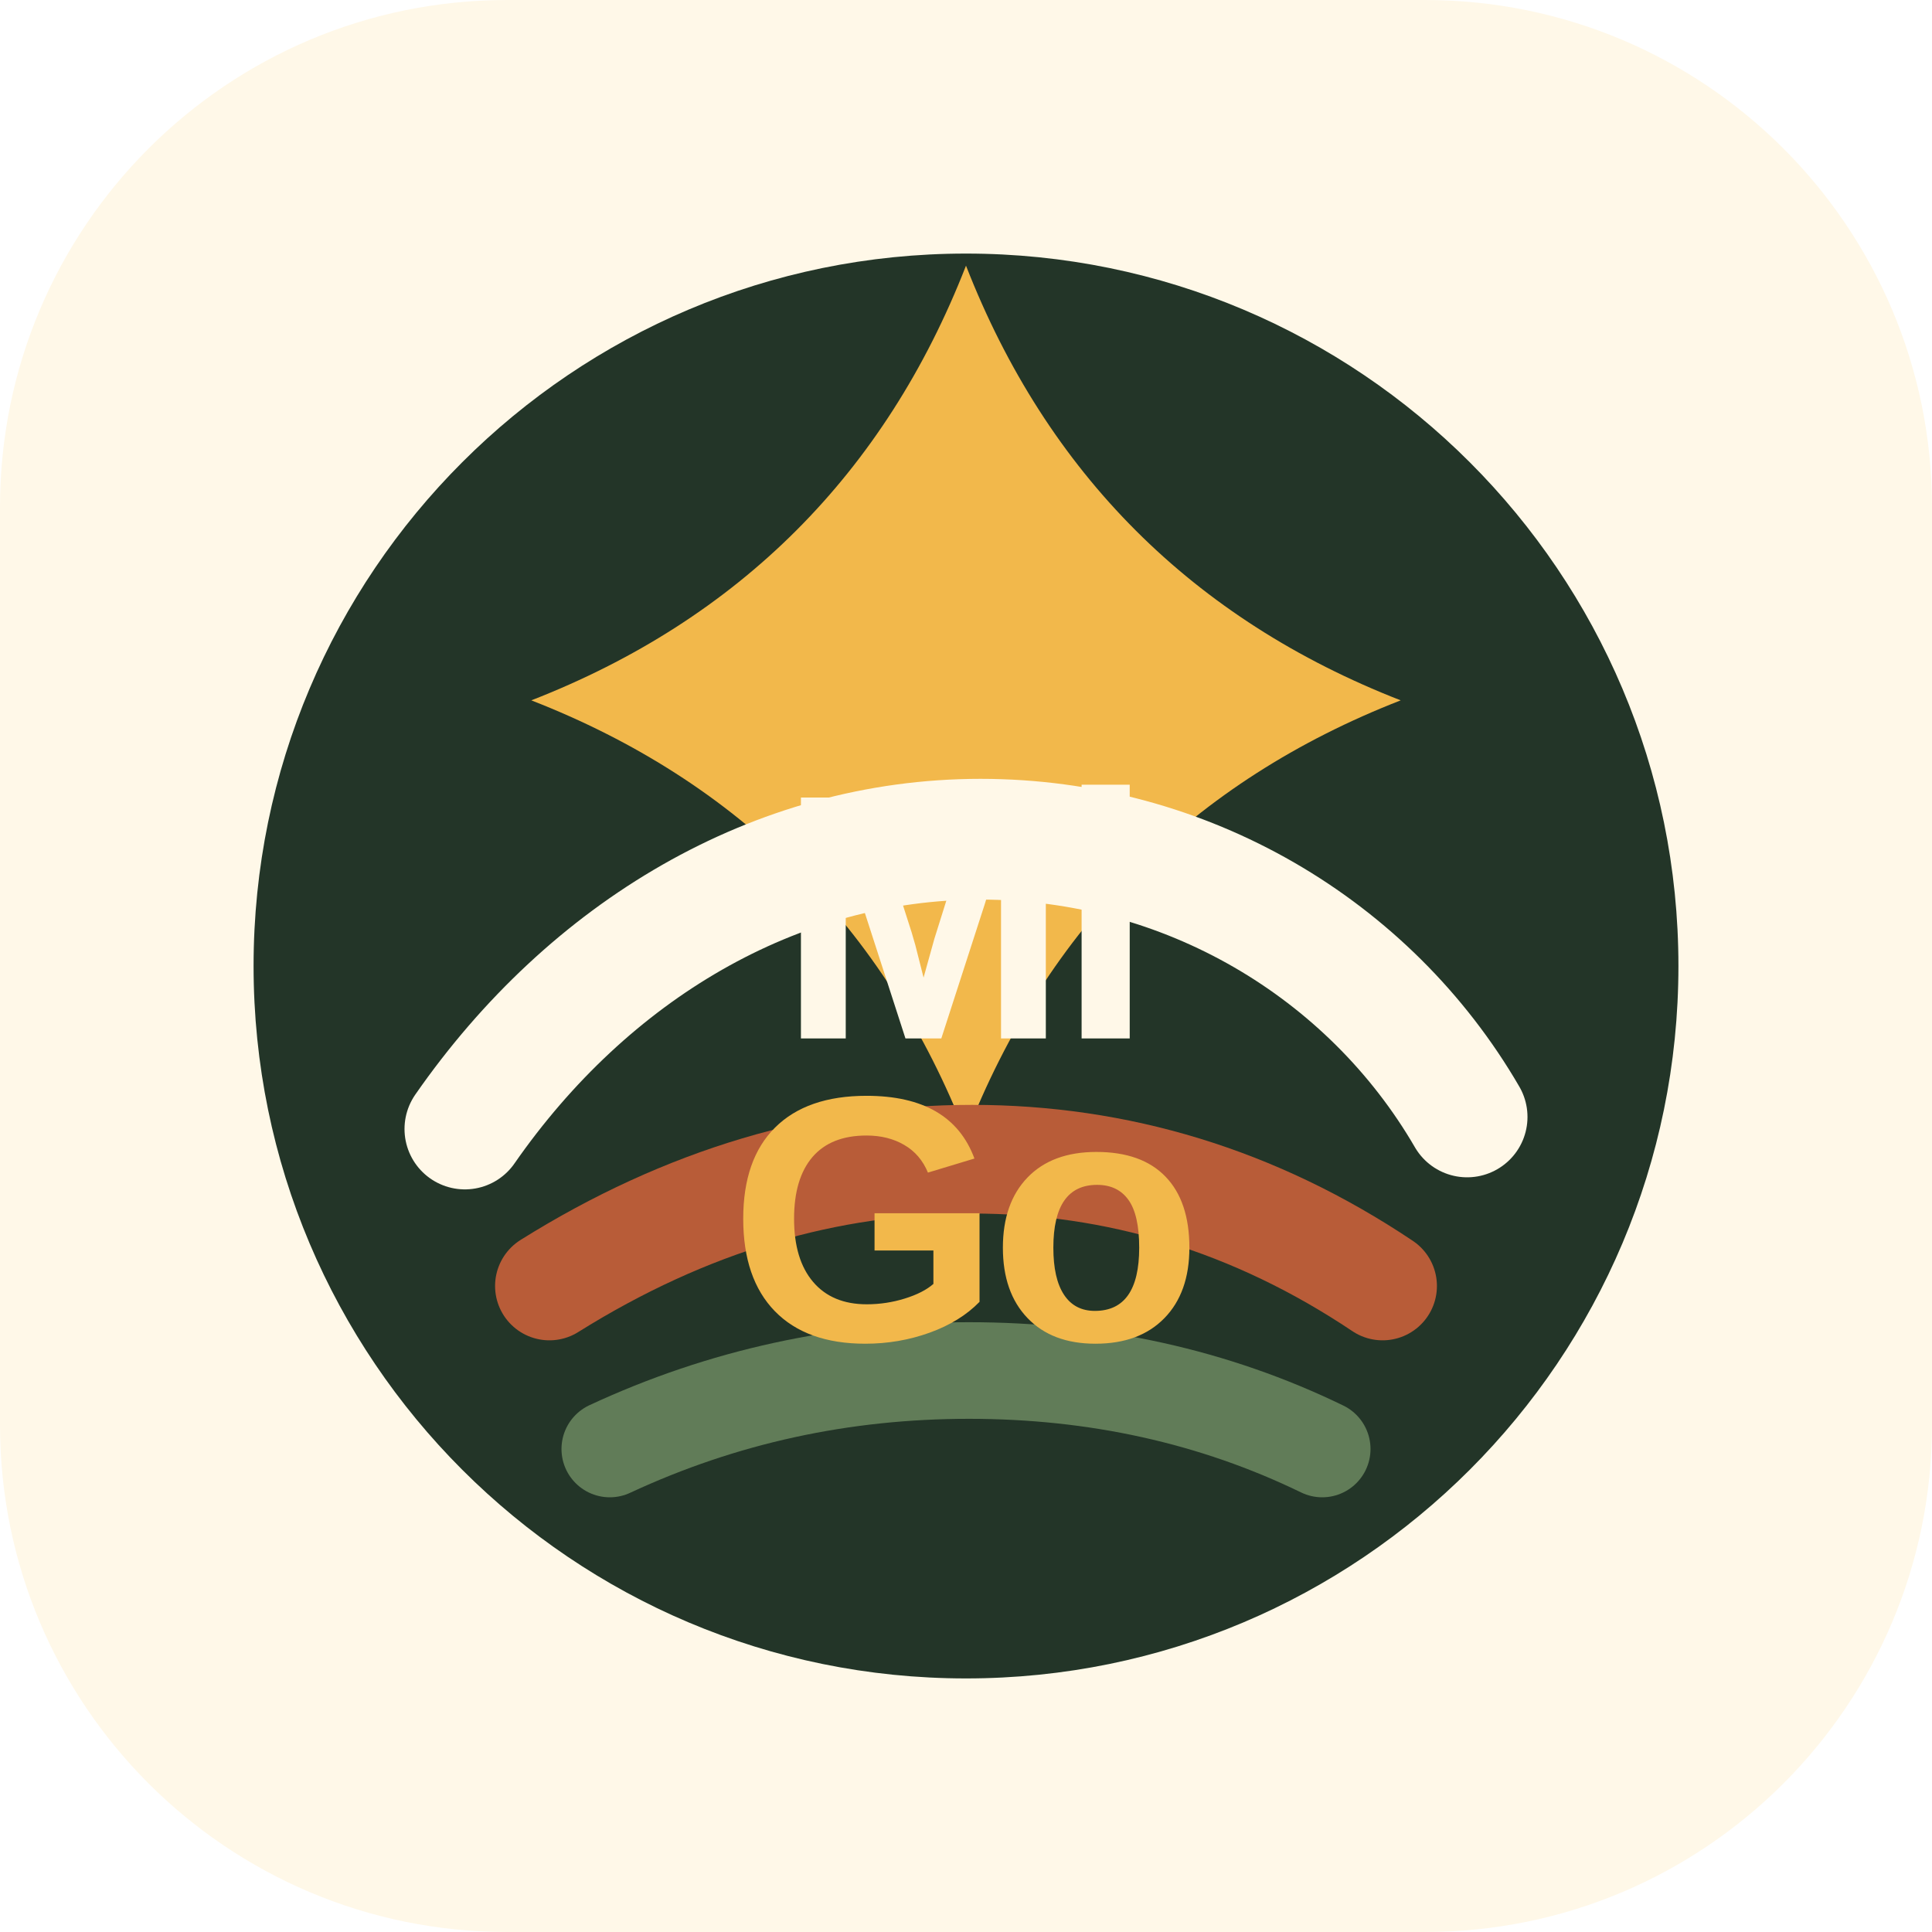
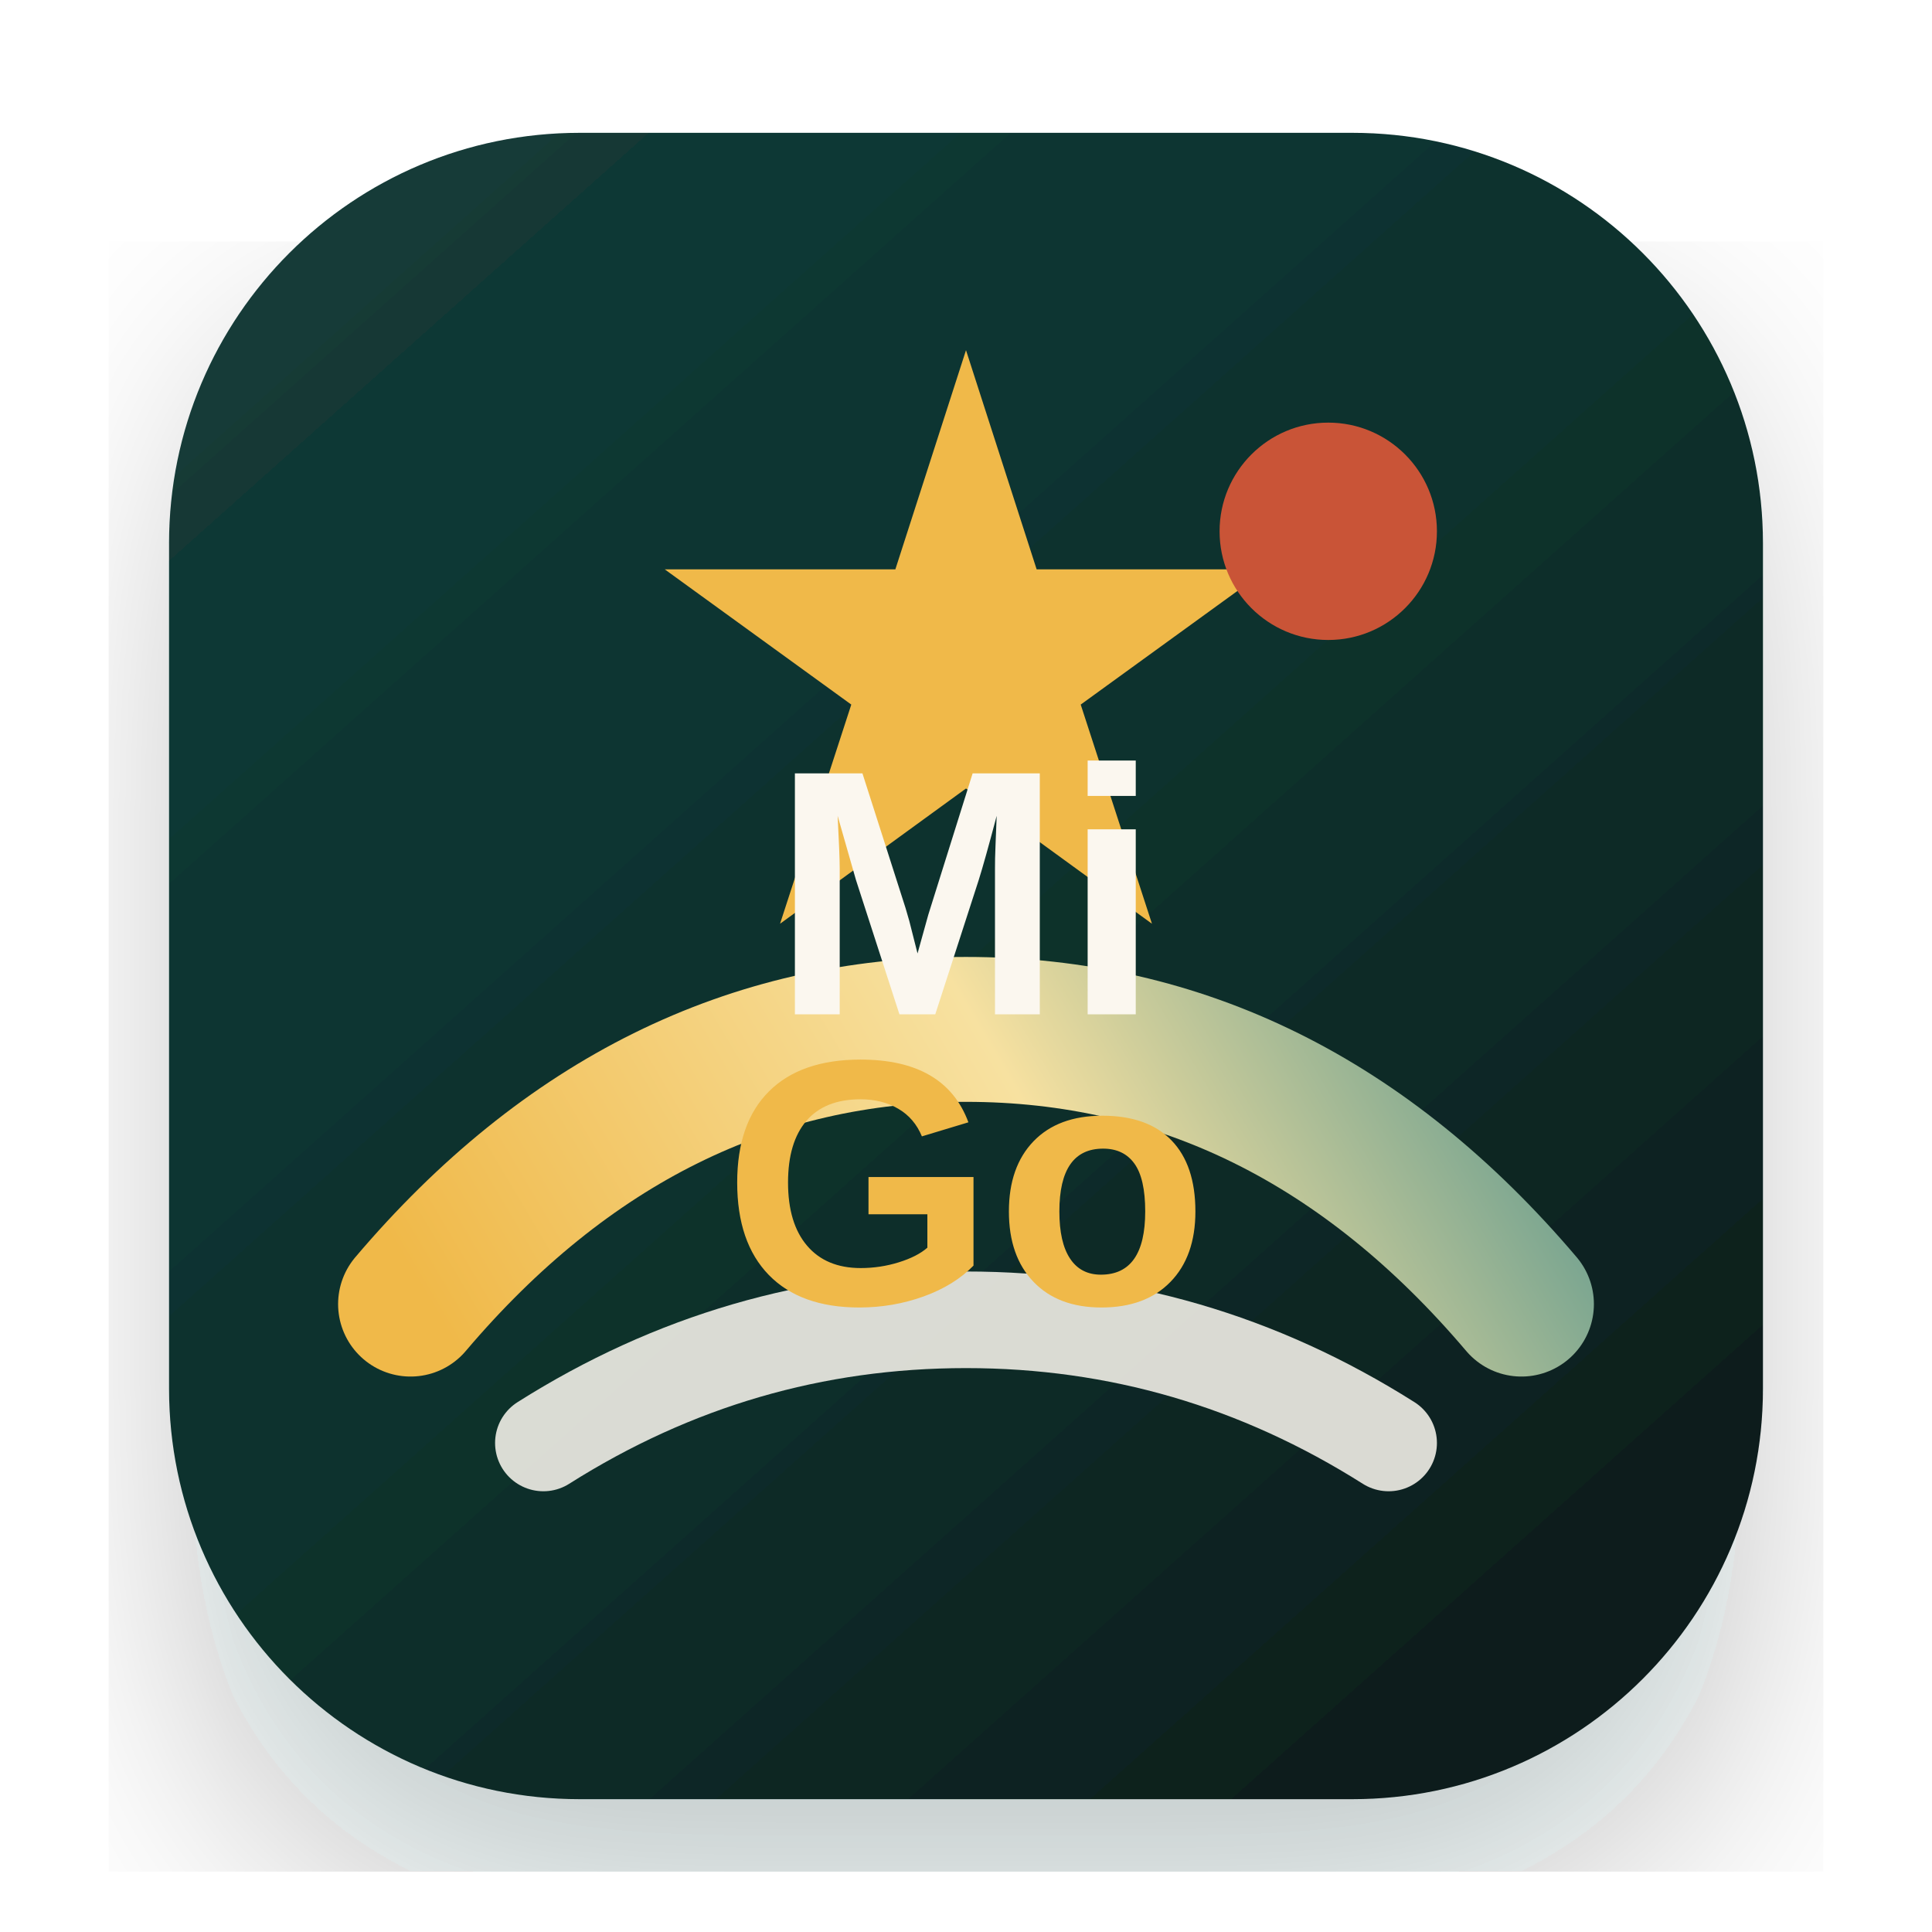
<svg xmlns="http://www.w3.org/2000/svg" width="320" height="320" viewBox="0 0 320 320" fill="none" role="img" aria-labelledby="title desc">
-   <rect width="320" height="320" rx="84" fill="#FFF8E8" />
-   <circle cx="160" cy="160" r="118" fill="#233528" />
-   <path d="M160 44C173.4 78.4 197.6 102.6 232 116C197.6 129.4 173.4 153.6 160 188C146.6 153.6 122.4 129.4 88 116C122.4 102.6 146.6 78.4 160 44Z" fill="#F2B84B" />
-   <path d="M77 187C97.5 157.5 128.4 139 162.4 139C196.4 139 226.8 157.1 243 185" stroke="#FFF8E8" stroke-width="20" stroke-linecap="round" />
-   <path d="M91 213C113.7 198.8 137 192 161 192C185 192 207.8 198.8 229 213" stroke="#B85C38" stroke-width="18" stroke-linecap="round" />
-   <path d="M101 240C119.7 231.3 139.5 227 160.5 227C181.5 227 201.1 231.3 219 240" stroke="#617C58" stroke-width="16" stroke-linecap="round" />
-   <text x="160" y="172" text-anchor="middle" fill="#FFF8E8" font-family="Lexend, Arial, sans-serif" font-size="58" font-weight="800" letter-spacing="-2">Mi</text>
-   <text x="160" y="222" text-anchor="middle" fill="#F2B84B" font-family="Lexend, Arial, sans-serif" font-size="58" font-weight="800" letter-spacing="-2">Go</text>
+   <defs>
+     <linearGradient id="base" x1="46" y1="34" x2="278" y2="294" gradientUnits="userSpaceOnUse">
+       <stop stop-color="#123B38" />
+       <stop offset="0.55" stop-color="#0F2F2B" />
+       <stop offset="1" stop-color="#071918" />
+     </linearGradient>
+     <linearGradient id="path" x1="70" y1="214" x2="252" y2="106" gradientUnits="userSpaceOnUse">
+       <stop stop-color="#F0B949" />
+       <stop offset="0.48" stop-color="#F7E1A0" />
+       <stop offset="1" stop-color="#2A7F86" />
+     </linearGradient>
+     <filter id="softShadow" x="18" y="18" width="284" height="292" filterUnits="userSpaceOnUse" color-interpolation-filters="sRGB">
+       <feDropShadow dx="0" dy="22" stdDeviation="22" flood-color="#09231F" flood-opacity="0.24" />
+     </filter>
+   </defs>
+   <rect x="28" y="22" width="264" height="276" rx="68" fill="url(#base)" filter="url(#softShadow)" />
+   <path d="M68 216C93.7 185.7 124.4 170.5 160 170.5C195.6 170.5 226.3 185.7 252 216" stroke="url(#path)" stroke-width="24" stroke-linecap="round" />
+   <path d="M90 239C111.5 225.4 134.8 218.6 160 218.6C185.2 218.6 208.5 225.4 230 239" stroke="#FBF7EF" stroke-opacity="0.86" stroke-width="16" stroke-linecap="round" />
+   <path d="M160 58L171.7 94.3H209.9L179 116.7L190.8 153L160 130.6L129.2 153L141 116.7L110.1 94.3H148.3L160 58Z" fill="#F0B949" />
+   <circle cx="220" cy="88" r="18" fill="#C95437" />
+   <text x="160" y="168" text-anchor="middle" fill="#FBF7EF" font-family="Lexend, Arial, sans-serif" font-size="58" font-weight="900">Mi</text>
+   <text x="160" y="216" text-anchor="middle" fill="#F0B949" font-family="Lexend, Arial, sans-serif" font-size="58" font-weight="900">Go</text>
</svg>
